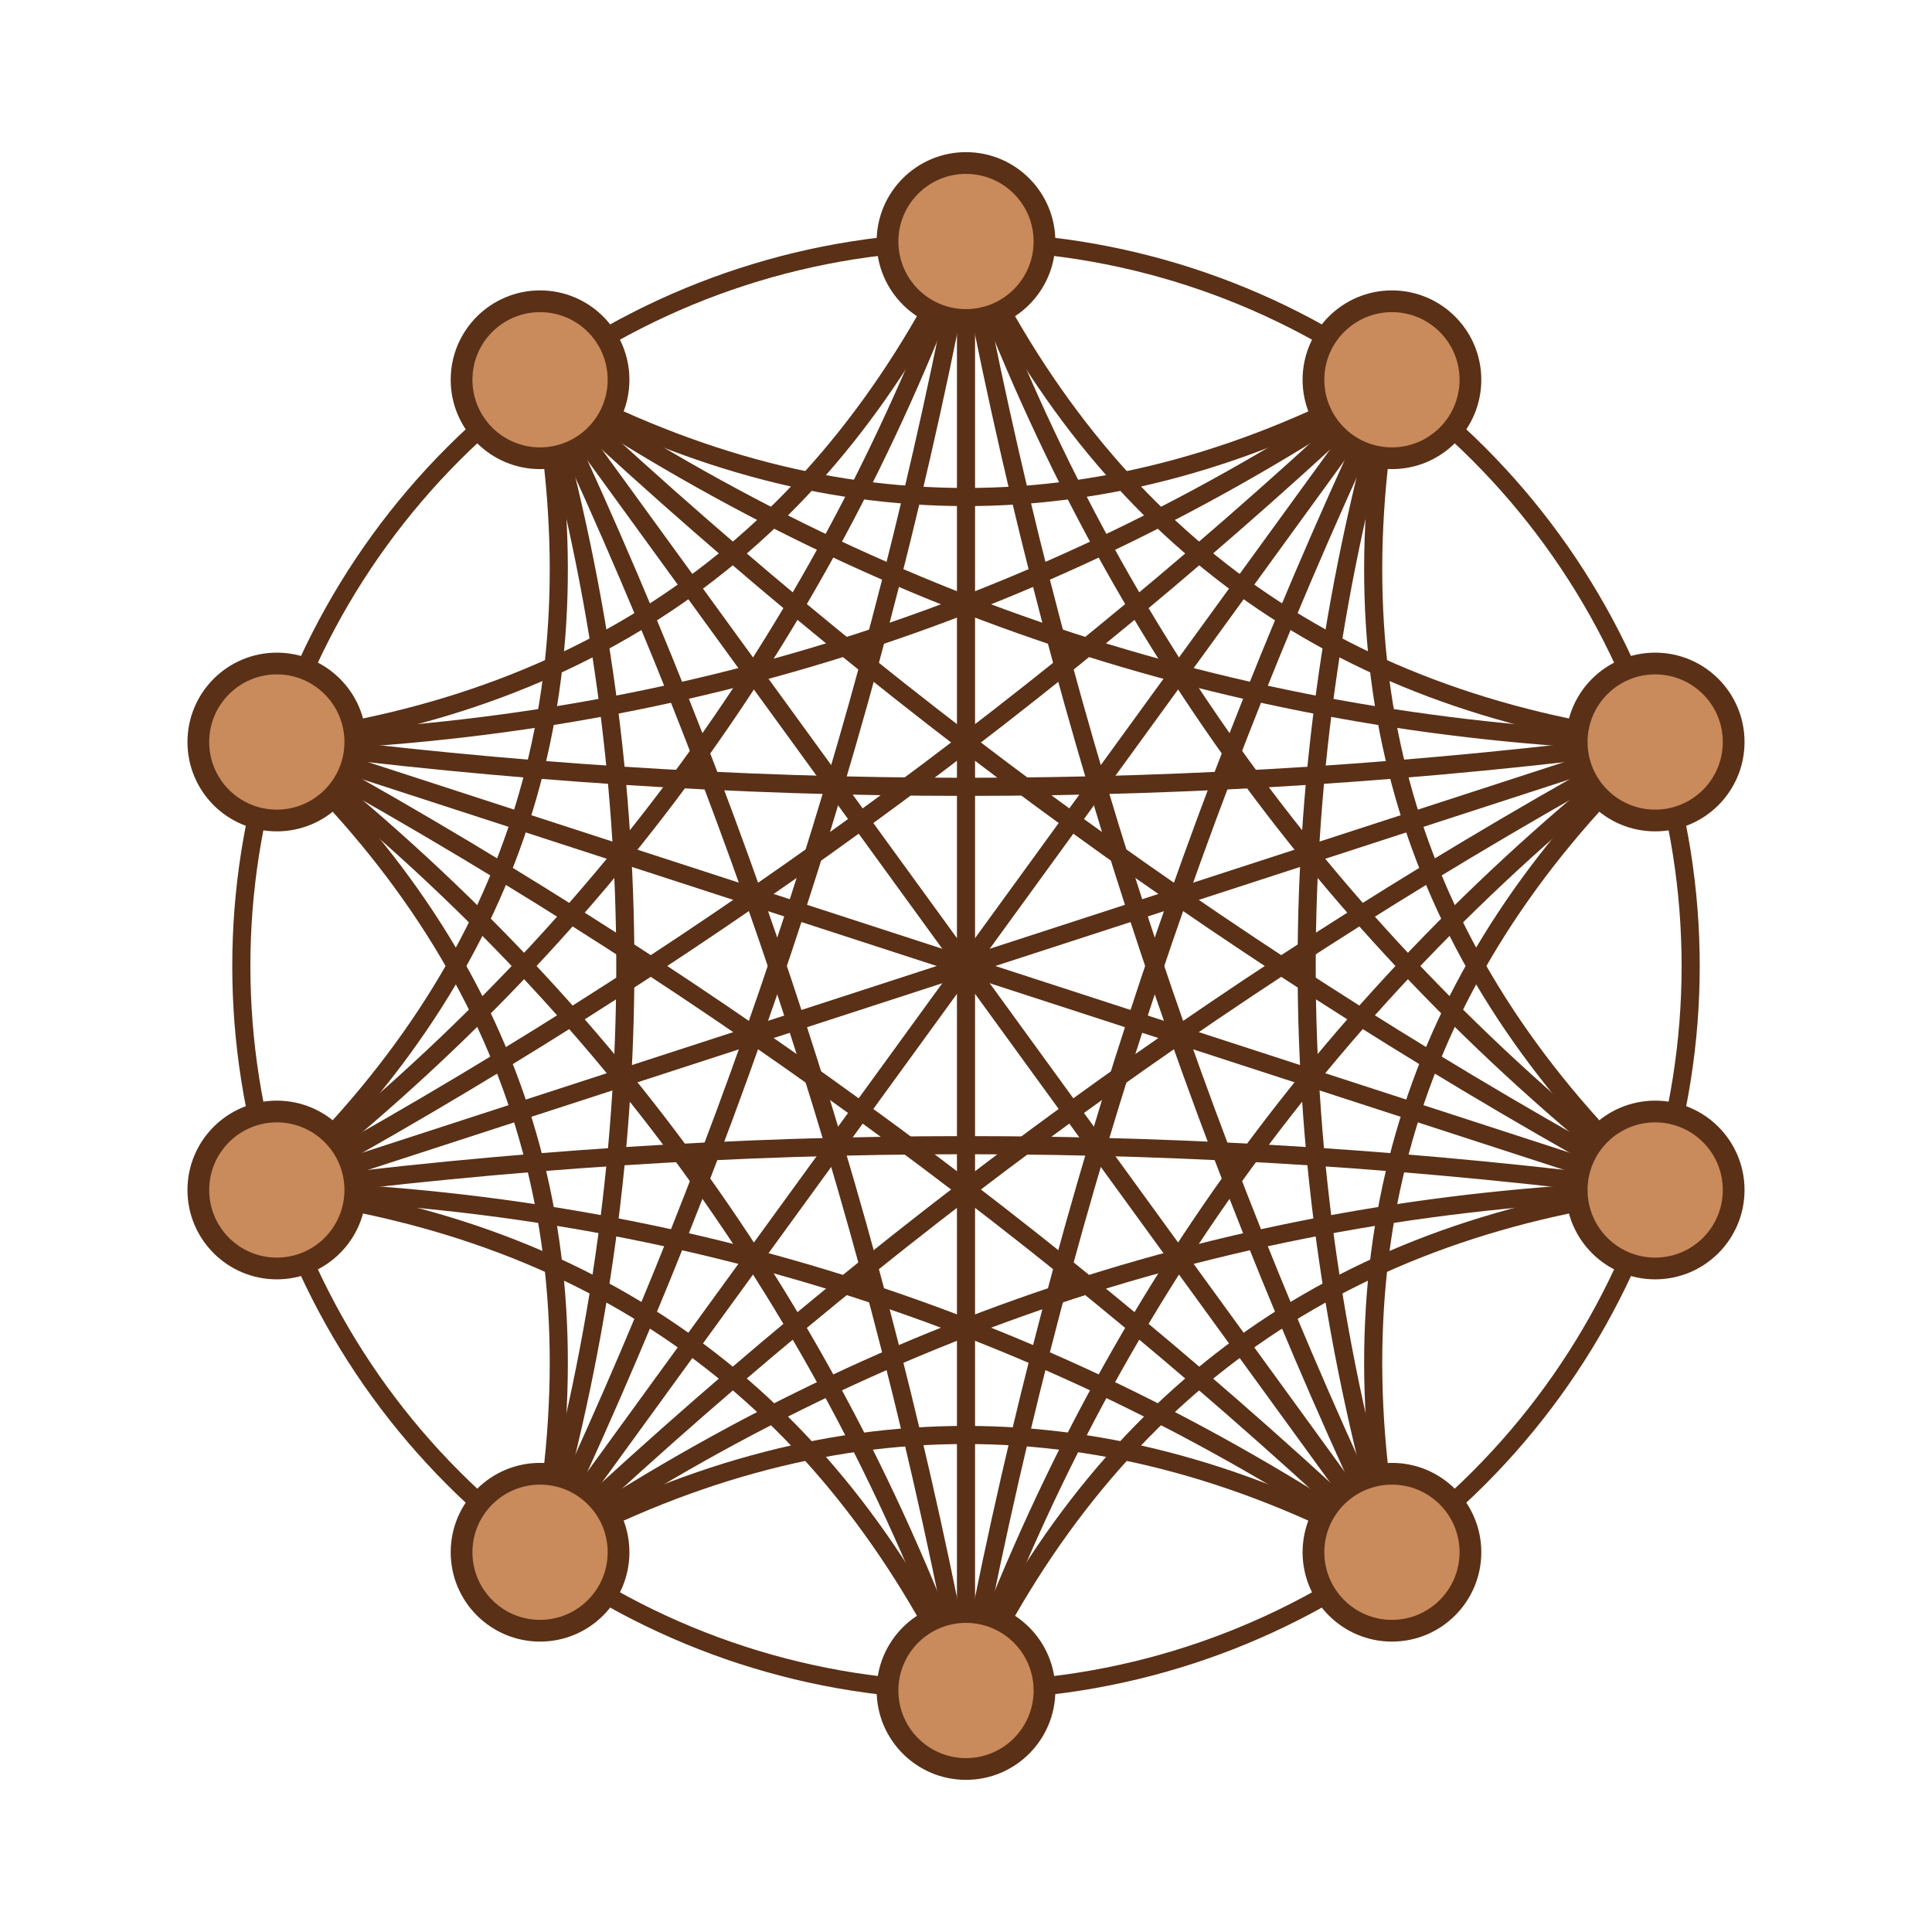
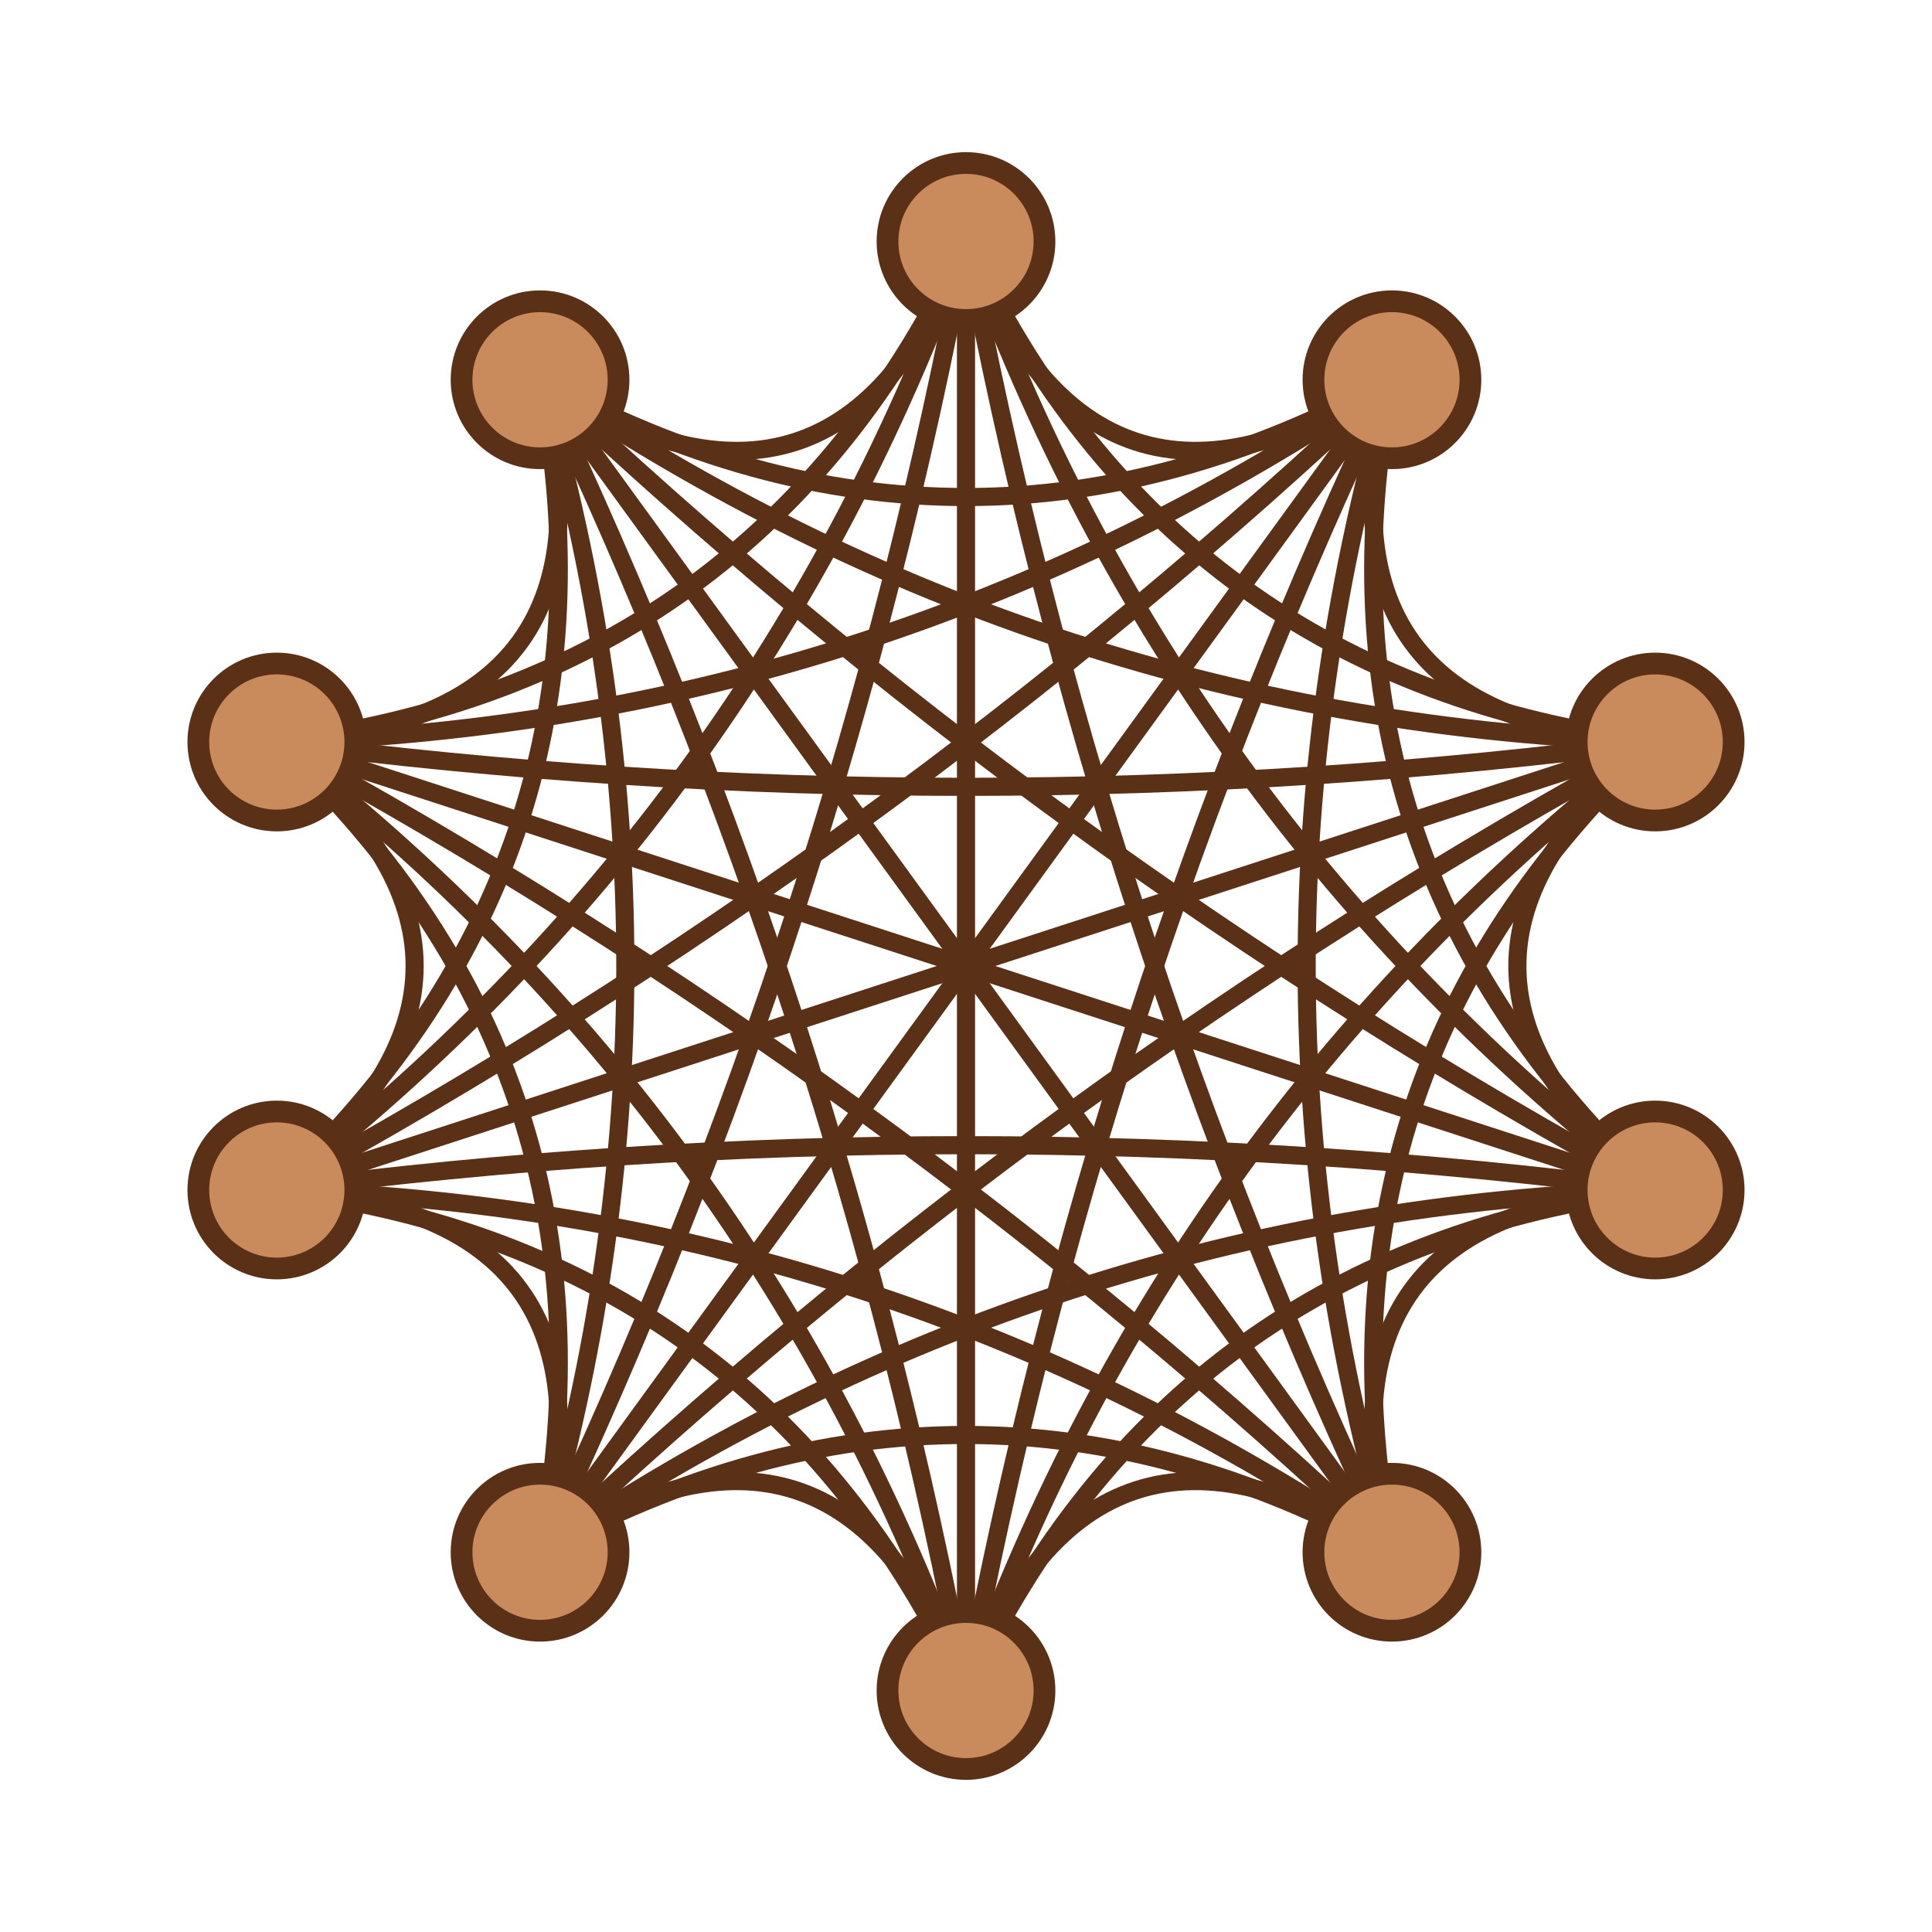
<svg xmlns="http://www.w3.org/2000/svg" viewBox="0 0 64 64" role="img" aria-label="">
  <g fill="none" stroke="#5a3017" stroke-width="0.6" stroke-linecap="round">
-     <path d="M32.00 8.00 A24 24 0 0 1 46.11 12.58" />
+     <path d="M32.00 8.00 Q36.23 18.98 46.11 12.58" />
    <path d="M32.00 8.00 Q38.85 22.58 54.83 24.58" />
    <path d="M32.00 8.00 Q38.85 27.02 54.83 39.42" />
    <path d="M32.00 8.00 Q36.23 30.62 46.11 51.42" />
    <path d="M32.00 8.00 Q32.00 32.00 32.00 56.00" />
    <path d="M32.00 8.00 Q27.77 30.62 17.89 51.42" />
    <path d="M32.00 8.00 Q25.15 27.02 9.17 39.42" />
    <path d="M32.00 8.00 Q25.15 22.58 9.17 24.58" />
-     <path d="M17.89 12.58 A24 24 0 0 1 32.00 8.00" />
-     <path d="M46.11 12.58 A24 24 0 0 1 54.83 24.58" />
+     <path d="M32.00 8.00 Q27.77 18.98 17.89 12.58" />
+     <path d="M46.11 12.58 Q43.08 23.95 54.83 24.58" />
    <path d="M46.11 12.58 Q43.08 28.40 54.83 39.42" />
    <path d="M46.11 12.58 Q40.46 32.00 46.11 51.42" />
    <path d="M46.11 12.58 Q36.23 33.38 32.00 56.00" />
    <path d="M46.11 12.58 Q32.00 32.00 17.89 51.42" />
    <path d="M46.11 12.58 Q29.38 28.40 9.17 39.42" />
    <path d="M46.11 12.58 Q29.38 23.95 9.17 24.58" />
    <path d="M46.11 12.58 Q32.00 20.35 17.89 12.58" />
-     <path d="M54.83 24.58 A24 24 0 0 1 54.83 39.42" />
+     <path d="M54.83 24.58 Q45.70 32.00 54.83 39.42" />
    <path d="M54.83 24.58 Q43.08 35.60 46.11 51.42" />
    <path d="M54.83 24.58 Q38.85 36.98 32.00 56.00" />
    <path d="M54.83 24.58 Q34.62 35.60 17.89 51.42" />
    <path d="M54.83 24.58 Q32.00 32.00 9.17 39.42" />
    <path d="M54.83 24.58 Q32.00 27.55 9.17 24.58" />
    <path d="M54.83 24.58 Q34.62 23.95 17.89 12.58" />
-     <path d="M54.83 39.42 A24 24 0 0 1 46.11 51.42" />
+     <path d="M54.83 39.42 Q43.08 40.05 46.11 51.42" />
    <path d="M54.83 39.42 Q38.85 41.42 32.00 56.00" />
    <path d="M54.83 39.42 Q34.62 40.05 17.89 51.42" />
    <path d="M54.83 39.42 Q32.00 36.45 9.17 39.42" />
    <path d="M54.83 39.42 Q32.00 32.00 9.17 24.58" />
    <path d="M54.83 39.42 Q34.62 28.40 17.89 12.58" />
-     <path d="M46.11 51.42 A24 24 0 0 1 32.00 56.00" />
+     <path d="M46.11 51.42 Q36.23 45.02 32.00 56.00" />
    <path d="M46.11 51.42 Q32.00 43.65 17.89 51.42" />
    <path d="M46.11 51.42 Q29.38 40.05 9.17 39.42" />
    <path d="M46.11 51.42 Q29.38 35.60 9.17 24.58" />
    <path d="M46.11 51.42 Q32.00 32.00 17.89 12.58" />
-     <path d="M32.00 56.00 A24 24 0 0 1 17.89 51.42" />
+     <path d="M32.00 56.00 Q27.77 45.02 17.89 51.42" />
    <path d="M32.00 56.00 Q25.15 41.42 9.17 39.42" />
    <path d="M32.00 56.00 Q25.15 36.98 9.17 24.58" />
    <path d="M32.00 56.00 Q27.77 33.38 17.89 12.58" />
-     <path d="M17.89 51.42 A24 24 0 0 1 9.17 39.42" />
+     <path d="M17.89 51.42 Q20.92 40.05 9.17 39.42" />
    <path d="M17.89 51.42 Q20.92 35.60 9.17 24.58" />
    <path d="M17.89 51.42 Q23.54 32.00 17.89 12.58" />
-     <path d="M9.17 39.42 A24 24 0 0 1 9.17 24.58" />
+     <path d="M9.17 39.42 Q18.30 32.00 9.17 24.58" />
    <path d="M9.17 39.42 Q20.92 28.40 17.89 12.58" />
-     <path d="M9.17 24.58 A24 24 0 0 1 17.89 12.58" />
+     <path d="M9.17 24.58 Q20.92 23.95 17.89 12.58" />
  </g>
  <g fill="#c98a5c" stroke="#5a3017" stroke-width="0.72">
    <circle cx="32.00" cy="8.00" r="2.6" />
    <circle cx="46.11" cy="12.58" r="2.6" />
    <circle cx="54.83" cy="24.58" r="2.6" />
    <circle cx="54.83" cy="39.42" r="2.6" />
    <circle cx="46.11" cy="51.42" r="2.6" />
    <circle cx="32.00" cy="56.00" r="2.6" />
    <circle cx="17.89" cy="51.42" r="2.6" />
    <circle cx="9.17" cy="39.42" r="2.6" />
    <circle cx="9.17" cy="24.58" r="2.6" />
    <circle cx="17.89" cy="12.58" r="2.6" />
  </g>
</svg>
